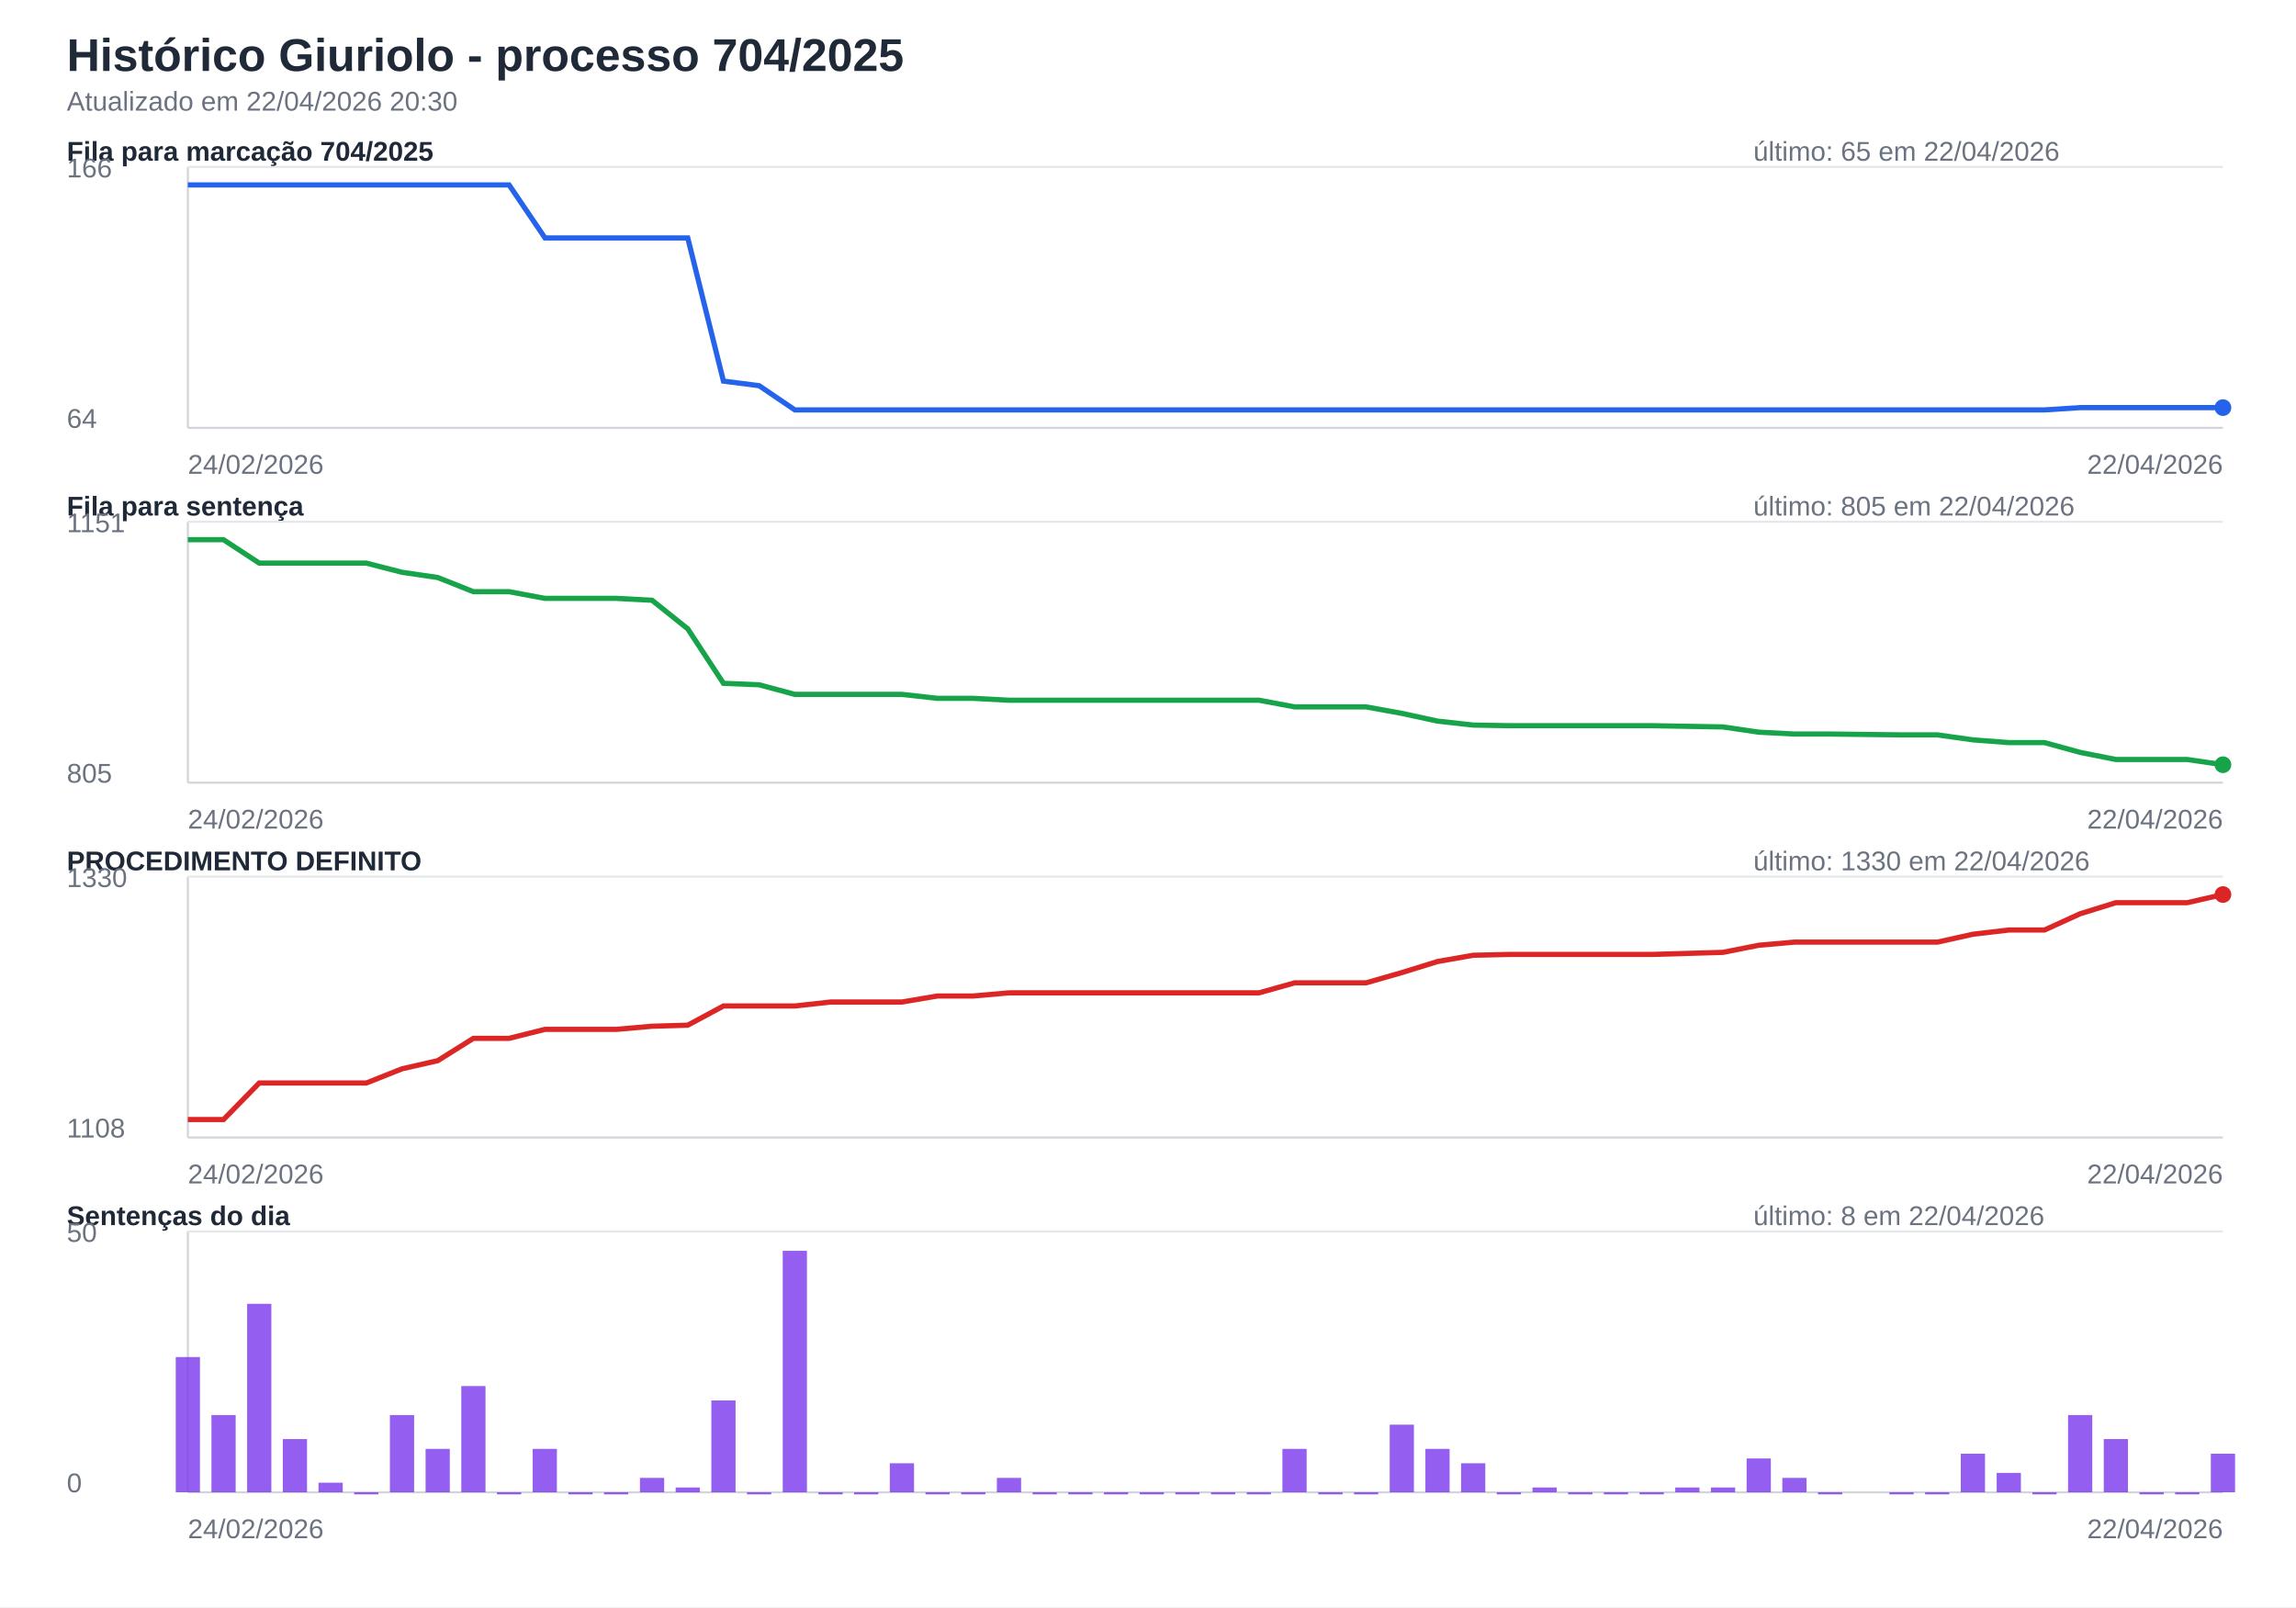
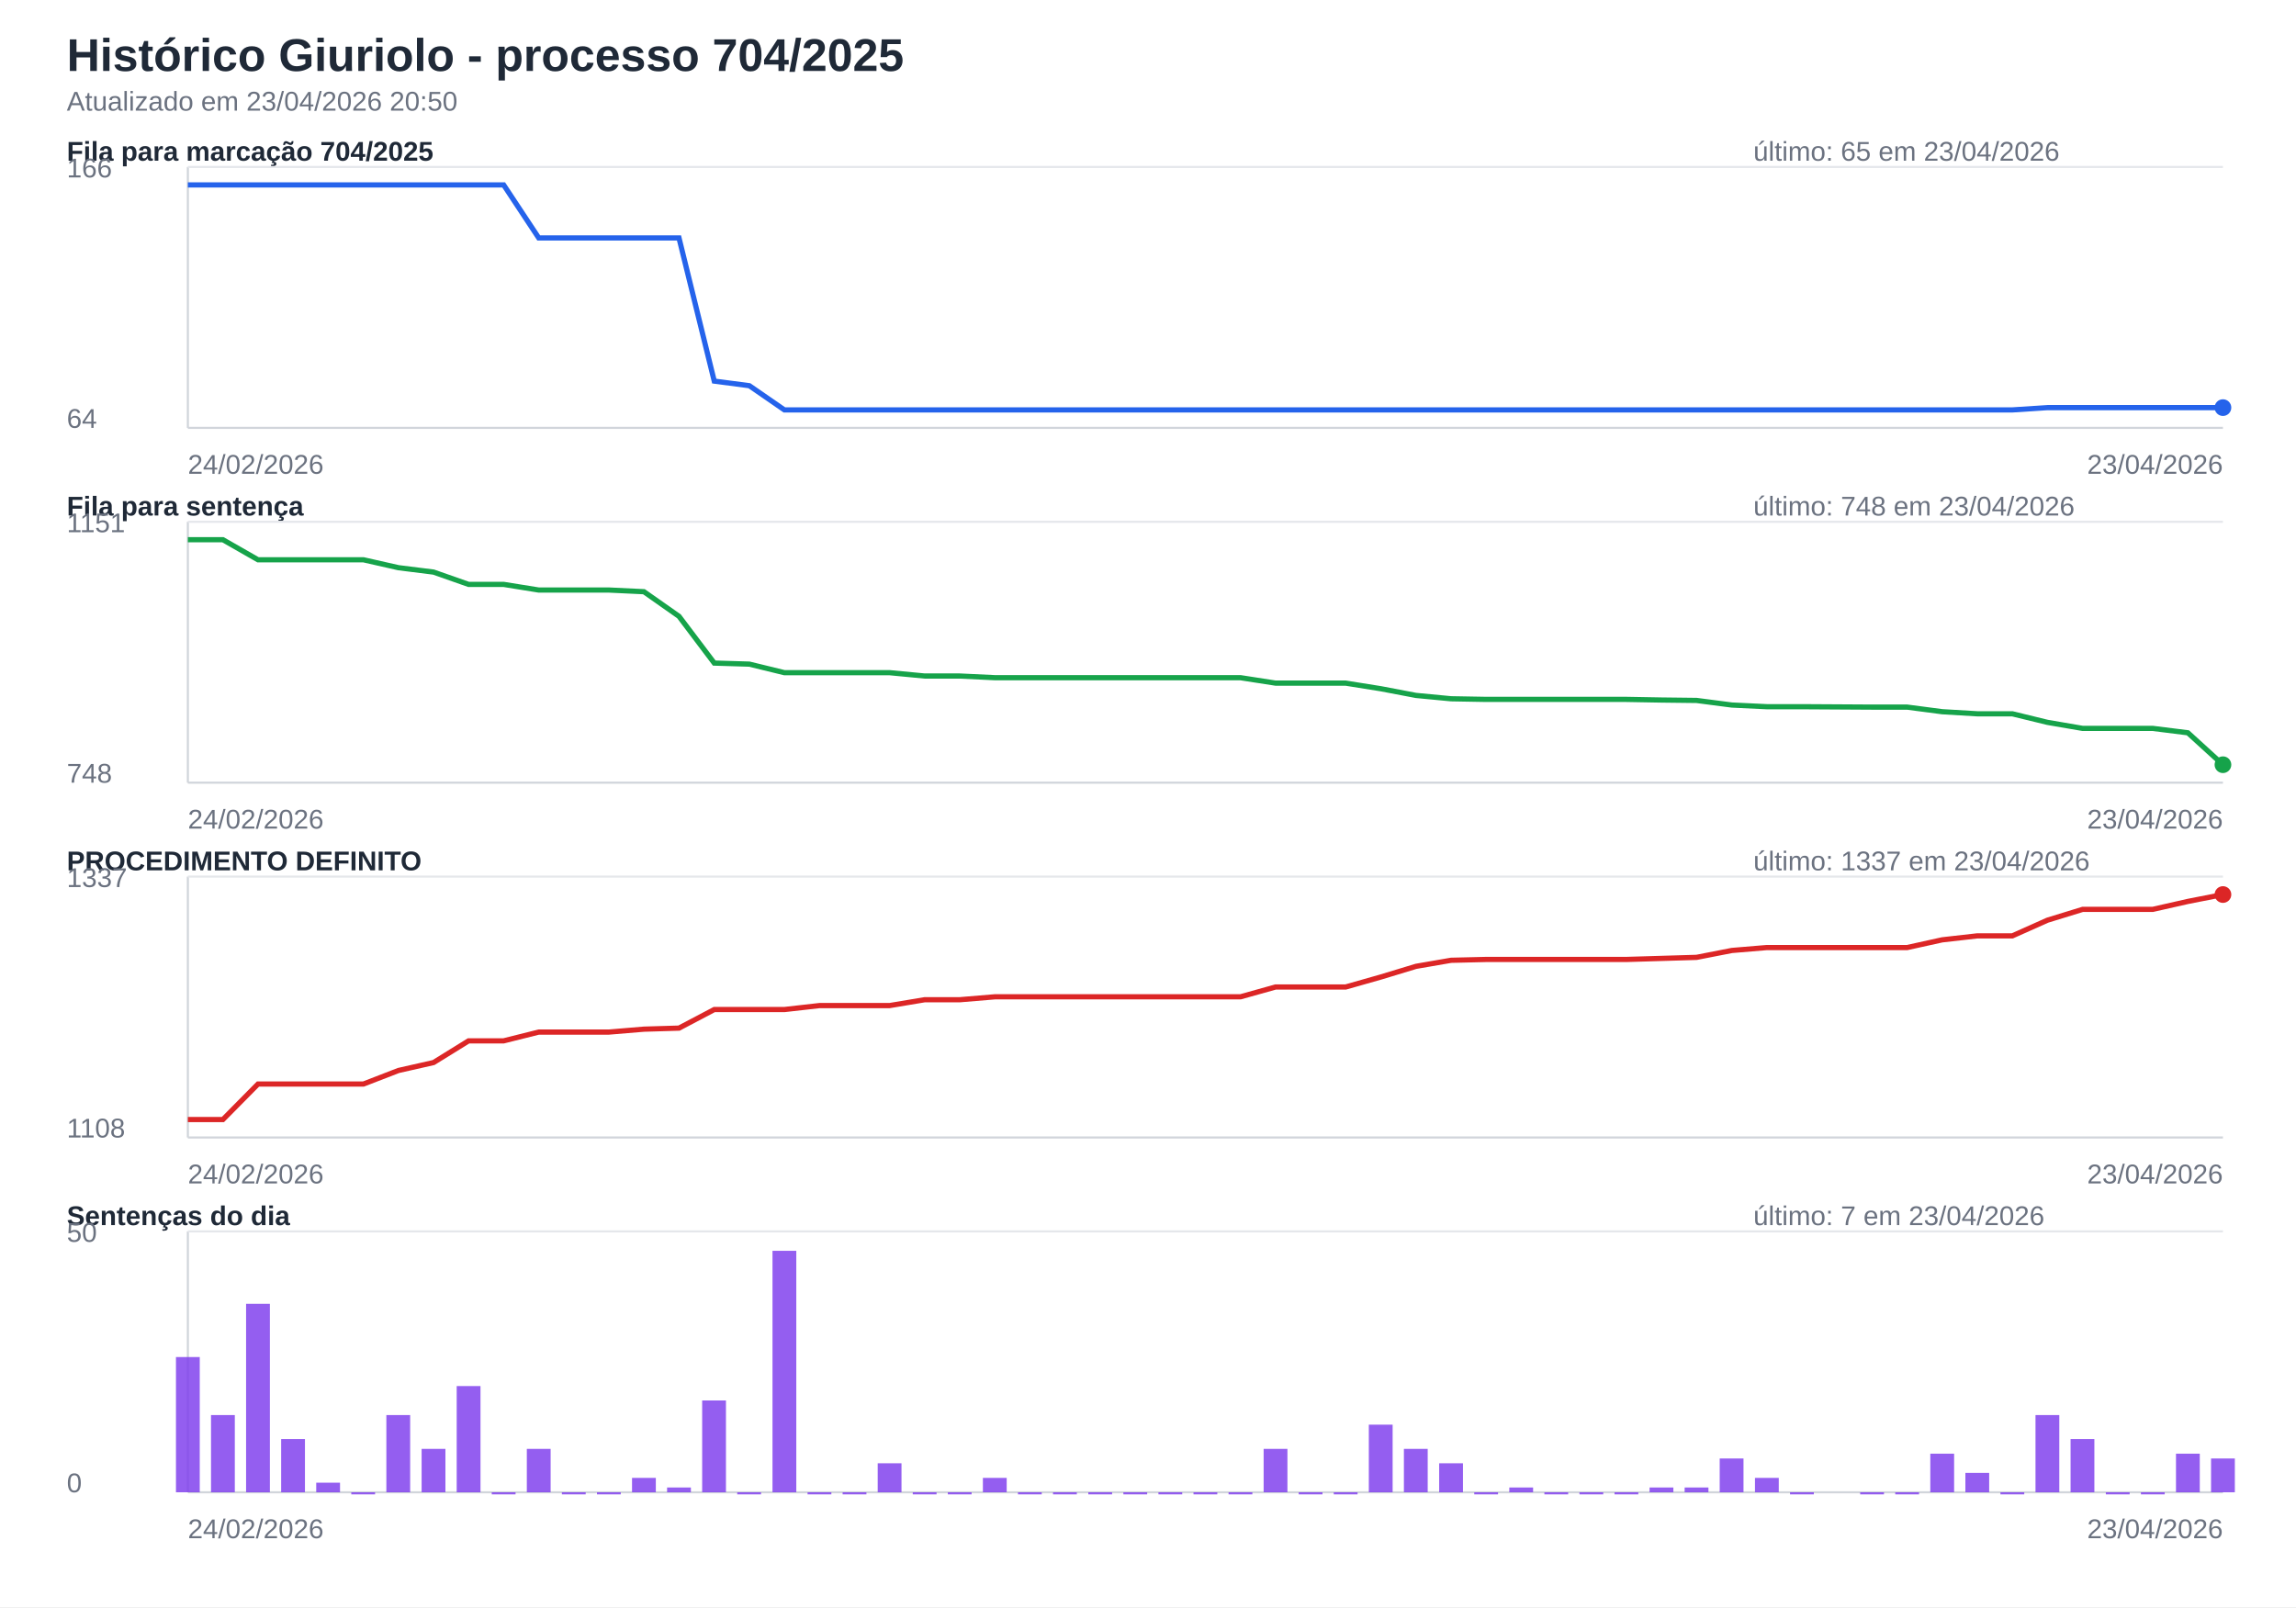
<svg xmlns="http://www.w3.org/2000/svg" width="1100" height="770" viewBox="0 0 1100 770">
  <rect width="100%" height="100%" fill="#ffffff" />
  <style>text{font-family:Segoe UI,Arial,sans-serif;font-size:13px;fill:#1f2937}.titulo{font-size:22px;font-weight:700}.sub{fill:#6b7280}.eixo{stroke:#d1d5db;stroke-width:1}.grade{stroke:#e5e7eb;stroke-width:1}.linha{fill:none;stroke-width:2.5}.barra{opacity:.82}</style>
  <text class="titulo" x="32" y="34">Histórico Giuriolo - processo 704/2025</text>
-   <text class="sub" x="32" y="53">Atualizado em 22/04/2026 20:30</text>
+   <text class="sub" x="32" y="53">Atualizado em 23/04/2026 20:50</text>
  <text x="32" y="77" font-weight="700">Fila para marcação 704/2025</text>
-   <text class="sub" x="840" y="77">último: 65 em 22/04/2026</text>
+   <text class="sub" x="840" y="77">último: 65 em 23/04/2026</text>
  <line class="eixo" x1="90" y1="205" x2="1065" y2="205" />
  <line class="eixo" x1="90" y1="80" x2="90" y2="205" />
  <line class="grade" x1="90" y1="80" x2="1065" y2="80" />
  <text class="sub" x="32" y="85">166</text>
  <text class="sub" x="32" y="205">64</text>
-   <path class="linha" stroke="#2563eb" d="M90.0,88.6 L107.1,88.6 L124.2,88.6 L141.3,88.6 L158.4,88.6 L175.5,88.6 L192.6,88.6 L209.7,88.6 L226.8,88.6 L243.9,88.6 L261.1,114.0 L278.2,114.0 L295.3,114.0 L312.4,114.0 L329.5,114.0 L346.6,182.6 L363.7,184.8 L380.8,196.4 L397.9,196.4 L415.0,196.4 L432.1,196.4 L449.2,196.4 L466.3,196.4 L483.4,196.4 L500.5,196.4 L517.6,196.4 L534.7,196.4 L551.8,196.4 L568.9,196.4 L586.1,196.4 L603.2,196.4 L620.3,196.4 L637.4,196.4 L654.5,196.4 L671.6,196.4 L688.7,196.4 L705.8,196.4 L722.9,196.4 L740.0,196.4 L757.1,196.4 L774.2,196.4 L791.3,196.4 L808.4,196.4 L825.5,196.4 L842.6,196.4 L859.7,196.4 L876.8,196.4 L911.1,196.4 L928.2,196.4 L945.3,196.4 L962.4,196.4 L979.5,196.4 L996.6,195.3 L1013.7,195.3 L1030.8,195.3 L1047.9,195.3 L1065.0,195.3" />
+   <path class="linha" stroke="#2563eb" d="M90.0,88.6 L106.8,88.6 L123.6,88.6 L140.4,88.6 L157.2,88.6 L174.1,88.6 L190.9,88.6 L207.7,88.6 L224.5,88.6 L241.3,88.6 L258.1,114.0 L274.9,114.0 L291.7,114.0 L308.5,114.0 L325.3,114.0 L342.2,182.6 L359.0,184.8 L375.8,196.4 L392.6,196.4 L409.4,196.4 L426.2,196.4 L443.0,196.4 L459.8,196.4 L476.6,196.4 L493.4,196.4 L510.3,196.4 L527.1,196.4 L543.9,196.4 L560.7,196.4 L577.5,196.4 L594.3,196.4 L611.1,196.4 L627.9,196.4 L644.7,196.4 L661.6,196.4 L678.4,196.4 L695.2,196.4 L712.0,196.4 L728.8,196.4 L745.6,196.4 L762.4,196.4 L779.2,196.4 L796.0,196.4 L812.8,196.4 L829.7,196.4 L846.5,196.4 L863.3,196.4 L896.9,196.4 L913.7,196.4 L930.5,196.4 L947.3,196.4 L964.1,196.4 L980.9,195.3 L997.8,195.3 L1014.6,195.3 L1031.4,195.3 L1048.2,195.3 L1065.0,195.3" />
  <circle cx="1065.0" cy="195.3" r="4" fill="#2563eb" />
  <text class="sub" x="90" y="227">24/02/2026</text>
-   <text class="sub" text-anchor="end" x="1065" y="227">22/04/2026</text>
+   <text class="sub" text-anchor="end" x="1065" y="227">23/04/2026</text>
  <text x="32" y="247" font-weight="700">Fila para sentença</text>
-   <text class="sub" x="840" y="247">último: 805 em 22/04/2026</text>
+   <text class="sub" x="840" y="247">último: 748 em 23/04/2026</text>
  <line class="eixo" x1="90" y1="375" x2="1065" y2="375" />
  <line class="eixo" x1="90" y1="250" x2="90" y2="375" />
  <line class="grade" x1="90" y1="250" x2="1065" y2="250" />
  <text class="sub" x="32" y="255">1151</text>
-   <text class="sub" x="32" y="375">805</text>
-   <path class="linha" stroke="#16a34a" d="M90.0,258.6 L107.1,258.6 L124.2,269.8 L141.3,269.8 L158.4,269.8 L175.5,269.8 L192.6,274.2 L209.7,276.7 L226.8,283.5 L243.9,283.5 L261.1,286.7 L278.2,286.7 L295.3,286.7 L312.4,287.6 L329.5,301.3 L346.6,327.4 L363.7,328.1 L380.8,332.7 L397.9,332.7 L415.0,332.7 L432.1,332.7 L449.2,334.6 L466.3,334.6 L483.4,335.5 L500.5,335.5 L517.6,335.5 L534.7,335.5 L551.8,335.5 L568.9,335.5 L586.1,335.5 L603.2,335.5 L620.3,338.7 L637.4,338.7 L654.5,338.7 L671.6,341.8 L688.7,345.5 L705.8,347.4 L722.9,347.7 L740.0,347.7 L757.1,347.7 L774.2,347.7 L791.3,347.7 L808.4,348.0 L825.5,348.3 L842.6,350.8 L859.7,351.7 L876.8,351.7 L911.1,352.1 L928.2,352.1 L945.3,354.5 L962.4,355.8 L979.5,355.8 L996.6,360.5 L1013.7,363.9 L1030.8,363.9 L1047.9,363.9 L1065.0,366.4" />
+   <text class="sub" x="32" y="375">748</text>
+   <path class="linha" stroke="#16a34a" d="M90.0,258.6 L106.8,258.6 L123.6,268.2 L140.4,268.2 L157.2,268.2 L174.1,268.2 L190.9,272.0 L207.7,274.1 L224.5,280.0 L241.3,280.0 L258.1,282.7 L274.9,282.7 L291.7,282.7 L308.5,283.5 L325.3,295.3 L342.2,317.7 L359.0,318.2 L375.8,322.3 L392.6,322.3 L409.4,322.3 L426.2,322.3 L443.0,323.9 L459.8,323.9 L476.6,324.7 L493.4,324.7 L510.3,324.7 L527.1,324.7 L543.9,324.7 L560.7,324.7 L577.5,324.7 L594.3,324.7 L611.1,327.3 L627.9,327.3 L644.7,327.3 L661.6,330.0 L678.4,333.2 L695.2,334.8 L712.0,335.1 L728.8,335.1 L745.6,335.1 L762.4,335.1 L779.2,335.1 L796.0,335.4 L812.8,335.6 L829.7,337.8 L846.5,338.6 L863.3,338.6 L896.9,338.8 L913.7,338.8 L930.5,341.0 L947.3,342.0 L964.1,342.0 L980.9,346.1 L997.8,349.0 L1014.6,349.0 L1031.4,349.0 L1048.2,351.1 L1065.0,366.4" />
  <circle cx="1065.0" cy="366.4" r="4" fill="#16a34a" />
  <text class="sub" x="90" y="397">24/02/2026</text>
-   <text class="sub" text-anchor="end" x="1065" y="397">22/04/2026</text>
+   <text class="sub" text-anchor="end" x="1065" y="397">23/04/2026</text>
  <text x="32" y="417" font-weight="700">PROCEDIMENTO DEFINITO</text>
-   <text class="sub" x="840" y="417">último: 1330 em 22/04/2026</text>
+   <text class="sub" x="840" y="417">último: 1337 em 23/04/2026</text>
  <line class="eixo" x1="90" y1="545" x2="1065" y2="545" />
  <line class="eixo" x1="90" y1="420" x2="90" y2="545" />
  <line class="grade" x1="90" y1="420" x2="1065" y2="420" />
-   <text class="sub" x="32" y="425">1330</text>
+   <text class="sub" x="32" y="425">1337</text>
  <text class="sub" x="32" y="545">1108</text>
-   <path class="linha" stroke="#dc2626" d="M90.0,536.4 L107.1,536.4 L124.2,518.9 L141.3,518.9 L158.4,518.9 L175.5,518.9 L192.6,512.1 L209.7,508.2 L226.8,497.5 L243.9,497.5 L261.1,493.2 L278.2,493.2 L295.3,493.2 L312.4,491.7 L329.5,491.2 L346.6,482.0 L363.7,482.0 L380.8,482.0 L397.9,480.1 L415.0,480.1 L432.1,480.1 L449.2,477.2 L466.3,477.2 L483.4,475.7 L500.5,475.7 L517.6,475.7 L534.7,475.7 L551.8,475.7 L568.9,475.7 L586.1,475.7 L603.2,475.7 L620.3,470.9 L637.4,470.9 L654.5,470.9 L671.6,466.0 L688.7,460.7 L705.8,457.7 L722.9,457.3 L740.0,457.3 L757.1,457.3 L774.2,457.3 L791.3,457.3 L808.4,456.8 L825.5,456.3 L842.6,452.9 L859.7,451.4 L876.8,451.4 L911.1,451.4 L928.2,451.4 L945.3,447.6 L962.4,445.6 L979.5,445.6 L996.6,437.8 L1013.7,432.5 L1030.8,432.5 L1047.9,432.5 L1065.0,428.6" />
+   <path class="linha" stroke="#dc2626" d="M90.0,536.4 L106.8,536.4 L123.6,519.4 L140.4,519.4 L157.2,519.4 L174.1,519.4 L190.9,512.9 L207.7,509.1 L224.5,498.7 L241.3,498.7 L258.1,494.5 L274.9,494.5 L291.7,494.5 L308.5,493.1 L325.3,492.6 L342.2,483.7 L359.0,483.7 L375.8,483.7 L392.6,481.8 L409.4,481.8 L426.2,481.8 L443.0,479.0 L459.8,479.0 L476.6,477.6 L493.4,477.6 L510.3,477.6 L527.1,477.6 L543.9,477.6 L560.7,477.6 L577.5,477.6 L594.3,477.6 L611.1,472.9 L627.9,472.9 L644.7,472.9 L661.6,468.1 L678.4,463.0 L695.2,460.1 L712.0,459.7 L728.8,459.7 L745.6,459.7 L762.4,459.7 L779.2,459.7 L796.0,459.2 L812.8,458.7 L829.7,455.4 L846.5,454.0 L863.3,454.0 L896.9,454.0 L913.7,454.0 L930.5,450.3 L947.3,448.4 L964.1,448.4 L980.9,440.9 L997.8,435.7 L1014.6,435.7 L1031.4,435.7 L1048.2,431.9 L1065.0,428.6" />
  <circle cx="1065.0" cy="428.6" r="4" fill="#dc2626" />
  <text class="sub" x="90" y="567">24/02/2026</text>
-   <text class="sub" text-anchor="end" x="1065" y="567">22/04/2026</text>
+   <text class="sub" text-anchor="end" x="1065" y="567">23/04/2026</text>
  <text x="32" y="587" font-weight="700">Sentenças do dia</text>
-   <text class="sub" x="840" y="587">último: 8 em 22/04/2026</text>
+   <text class="sub" x="840" y="587">último: 7 em 23/04/2026</text>
  <line class="eixo" x1="90" y1="715" x2="1065" y2="715" />
  <line class="eixo" x1="90" y1="590" x2="90" y2="715" />
  <line class="grade" x1="90" y1="590" x2="1065" y2="590" />
  <text class="sub" x="32" y="595">50</text>
  <text class="sub" x="32" y="715">0</text>
-   <rect class="barra" x="84.2" y="650.2" width="11.6" height="64.8" fill="#7c3aed" />
-   <rect class="barra" x="101.3" y="678.0" width="11.6" height="37.0" fill="#7c3aed" />
-   <rect class="barra" x="118.4" y="624.7" width="11.6" height="90.3" fill="#7c3aed" />
-   <rect class="barra" x="135.5" y="689.5" width="11.6" height="25.5" fill="#7c3aed" />
-   <rect class="barra" x="152.6" y="710.4" width="11.6" height="4.6" fill="#7c3aed" />
-   <rect class="barra" x="169.7" y="715.0" width="11.6" height="1.0" fill="#7c3aed" />
-   <rect class="barra" x="186.8" y="678.0" width="11.6" height="37.0" fill="#7c3aed" />
-   <rect class="barra" x="203.9" y="694.2" width="11.6" height="20.8" fill="#7c3aed" />
-   <rect class="barra" x="221.0" y="664.1" width="11.6" height="50.9" fill="#7c3aed" />
-   <rect class="barra" x="238.1" y="715.0" width="11.6" height="1.0" fill="#7c3aed" />
-   <rect class="barra" x="255.2" y="694.2" width="11.6" height="20.8" fill="#7c3aed" />
-   <rect class="barra" x="272.3" y="715.0" width="11.6" height="1.0" fill="#7c3aed" />
-   <rect class="barra" x="289.4" y="715.0" width="11.6" height="1.0" fill="#7c3aed" />
-   <rect class="barra" x="306.6" y="708.1" width="11.6" height="6.9" fill="#7c3aed" />
-   <rect class="barra" x="323.7" y="712.7" width="11.6" height="2.3" fill="#7c3aed" />
-   <rect class="barra" x="340.8" y="671.0" width="11.6" height="44.0" fill="#7c3aed" />
-   <rect class="barra" x="357.9" y="715.0" width="11.6" height="1.0" fill="#7c3aed" />
-   <rect class="barra" x="375.0" y="599.3" width="11.6" height="115.7" fill="#7c3aed" />
-   <rect class="barra" x="392.1" y="715.0" width="11.6" height="1.0" fill="#7c3aed" />
-   <rect class="barra" x="409.2" y="715.0" width="11.6" height="1.0" fill="#7c3aed" />
-   <rect class="barra" x="426.3" y="701.1" width="11.6" height="13.9" fill="#7c3aed" />
-   <rect class="barra" x="443.4" y="715.0" width="11.6" height="1.0" fill="#7c3aed" />
-   <rect class="barra" x="460.5" y="715.0" width="11.6" height="1.0" fill="#7c3aed" />
-   <rect class="barra" x="477.6" y="708.1" width="11.6" height="6.9" fill="#7c3aed" />
-   <rect class="barra" x="494.7" y="715.0" width="11.6" height="1.0" fill="#7c3aed" />
-   <rect class="barra" x="511.8" y="715.0" width="11.6" height="1.0" fill="#7c3aed" />
-   <rect class="barra" x="528.9" y="715.0" width="11.6" height="1.0" fill="#7c3aed" />
-   <rect class="barra" x="546.0" y="715.0" width="11.6" height="1.0" fill="#7c3aed" />
-   <rect class="barra" x="563.1" y="715.0" width="11.6" height="1.0" fill="#7c3aed" />
-   <rect class="barra" x="580.2" y="715.0" width="11.6" height="1.0" fill="#7c3aed" />
-   <rect class="barra" x="597.3" y="715.0" width="11.6" height="1.0" fill="#7c3aed" />
-   <rect class="barra" x="614.4" y="694.2" width="11.6" height="20.8" fill="#7c3aed" />
-   <rect class="barra" x="631.6" y="715.0" width="11.6" height="1.0" fill="#7c3aed" />
-   <rect class="barra" x="648.7" y="715.0" width="11.6" height="1.0" fill="#7c3aed" />
-   <rect class="barra" x="665.8" y="682.6" width="11.6" height="32.4" fill="#7c3aed" />
-   <rect class="barra" x="682.9" y="694.2" width="11.6" height="20.8" fill="#7c3aed" />
-   <rect class="barra" x="700.0" y="701.1" width="11.6" height="13.9" fill="#7c3aed" />
-   <rect class="barra" x="717.1" y="715.0" width="11.6" height="1.0" fill="#7c3aed" />
-   <rect class="barra" x="734.2" y="712.7" width="11.6" height="2.3" fill="#7c3aed" />
-   <rect class="barra" x="751.3" y="715.0" width="11.6" height="1.0" fill="#7c3aed" />
-   <rect class="barra" x="768.4" y="715.0" width="11.6" height="1.0" fill="#7c3aed" />
-   <rect class="barra" x="785.5" y="715.0" width="11.6" height="1.0" fill="#7c3aed" />
-   <rect class="barra" x="802.6" y="712.7" width="11.6" height="2.3" fill="#7c3aed" />
-   <rect class="barra" x="819.7" y="712.7" width="11.6" height="2.3" fill="#7c3aed" />
-   <rect class="barra" x="836.8" y="698.8" width="11.6" height="16.2" fill="#7c3aed" />
-   <rect class="barra" x="853.9" y="708.1" width="11.6" height="6.9" fill="#7c3aed" />
-   <rect class="barra" x="871.0" y="715.0" width="11.6" height="1.0" fill="#7c3aed" />
-   <rect class="barra" x="905.2" y="715.0" width="11.6" height="1.0" fill="#7c3aed" />
-   <rect class="barra" x="922.3" y="715.0" width="11.6" height="1.0" fill="#7c3aed" />
-   <rect class="barra" x="939.4" y="696.5" width="11.6" height="18.5" fill="#7c3aed" />
-   <rect class="barra" x="956.6" y="705.7" width="11.6" height="9.3" fill="#7c3aed" />
-   <rect class="barra" x="973.7" y="715.0" width="11.6" height="1.0" fill="#7c3aed" />
-   <rect class="barra" x="990.8" y="678.0" width="11.6" height="37.0" fill="#7c3aed" />
-   <rect class="barra" x="1007.9" y="689.5" width="11.6" height="25.5" fill="#7c3aed" />
-   <rect class="barra" x="1025.0" y="715.0" width="11.6" height="1.0" fill="#7c3aed" />
-   <rect class="barra" x="1042.1" y="715.0" width="11.6" height="1.0" fill="#7c3aed" />
-   <rect class="barra" x="1059.2" y="696.5" width="11.6" height="18.5" fill="#7c3aed" />
+   <rect class="barra" x="84.3" y="650.2" width="11.4" height="64.8" fill="#7c3aed" />
+   <rect class="barra" x="101.1" y="678.0" width="11.4" height="37.0" fill="#7c3aed" />
+   <rect class="barra" x="117.9" y="624.7" width="11.4" height="90.3" fill="#7c3aed" />
+   <rect class="barra" x="134.7" y="689.5" width="11.4" height="25.5" fill="#7c3aed" />
+   <rect class="barra" x="151.5" y="710.4" width="11.4" height="4.6" fill="#7c3aed" />
+   <rect class="barra" x="168.3" y="715.0" width="11.4" height="1.0" fill="#7c3aed" />
+   <rect class="barra" x="185.1" y="678.0" width="11.4" height="37.0" fill="#7c3aed" />
+   <rect class="barra" x="202.0" y="694.2" width="11.4" height="20.8" fill="#7c3aed" />
+   <rect class="barra" x="218.8" y="664.1" width="11.4" height="50.9" fill="#7c3aed" />
+   <rect class="barra" x="235.6" y="715.0" width="11.4" height="1.0" fill="#7c3aed" />
+   <rect class="barra" x="252.4" y="694.2" width="11.4" height="20.8" fill="#7c3aed" />
+   <rect class="barra" x="269.2" y="715.0" width="11.4" height="1.0" fill="#7c3aed" />
+   <rect class="barra" x="286.0" y="715.0" width="11.4" height="1.0" fill="#7c3aed" />
+   <rect class="barra" x="302.8" y="708.1" width="11.4" height="6.9" fill="#7c3aed" />
+   <rect class="barra" x="319.6" y="712.7" width="11.4" height="2.3" fill="#7c3aed" />
+   <rect class="barra" x="336.4" y="671.0" width="11.4" height="44.0" fill="#7c3aed" />
+   <rect class="barra" x="353.2" y="715.0" width="11.4" height="1.0" fill="#7c3aed" />
+   <rect class="barra" x="370.1" y="599.3" width="11.4" height="115.7" fill="#7c3aed" />
+   <rect class="barra" x="386.9" y="715.0" width="11.4" height="1.0" fill="#7c3aed" />
+   <rect class="barra" x="403.7" y="715.0" width="11.4" height="1.0" fill="#7c3aed" />
+   <rect class="barra" x="420.5" y="701.1" width="11.4" height="13.9" fill="#7c3aed" />
+   <rect class="barra" x="437.3" y="715.0" width="11.4" height="1.0" fill="#7c3aed" />
+   <rect class="barra" x="454.1" y="715.0" width="11.4" height="1.0" fill="#7c3aed" />
+   <rect class="barra" x="470.9" y="708.1" width="11.4" height="6.9" fill="#7c3aed" />
+   <rect class="barra" x="487.7" y="715.0" width="11.4" height="1.0" fill="#7c3aed" />
+   <rect class="barra" x="504.5" y="715.0" width="11.4" height="1.0" fill="#7c3aed" />
+   <rect class="barra" x="521.4" y="715.0" width="11.4" height="1.0" fill="#7c3aed" />
+   <rect class="barra" x="538.2" y="715.0" width="11.4" height="1.0" fill="#7c3aed" />
+   <rect class="barra" x="555.0" y="715.0" width="11.4" height="1.0" fill="#7c3aed" />
+   <rect class="barra" x="571.8" y="715.0" width="11.4" height="1.0" fill="#7c3aed" />
+   <rect class="barra" x="588.6" y="715.0" width="11.4" height="1.0" fill="#7c3aed" />
+   <rect class="barra" x="605.4" y="694.2" width="11.4" height="20.8" fill="#7c3aed" />
+   <rect class="barra" x="622.2" y="715.0" width="11.4" height="1.0" fill="#7c3aed" />
+   <rect class="barra" x="639.0" y="715.0" width="11.4" height="1.0" fill="#7c3aed" />
+   <rect class="barra" x="655.8" y="682.6" width="11.4" height="32.4" fill="#7c3aed" />
+   <rect class="barra" x="672.6" y="694.2" width="11.4" height="20.8" fill="#7c3aed" />
+   <rect class="barra" x="689.5" y="701.1" width="11.4" height="13.9" fill="#7c3aed" />
+   <rect class="barra" x="706.3" y="715.0" width="11.4" height="1.0" fill="#7c3aed" />
+   <rect class="barra" x="723.1" y="712.7" width="11.4" height="2.3" fill="#7c3aed" />
+   <rect class="barra" x="739.9" y="715.0" width="11.4" height="1.0" fill="#7c3aed" />
+   <rect class="barra" x="756.7" y="715.0" width="11.4" height="1.0" fill="#7c3aed" />
+   <rect class="barra" x="773.5" y="715.0" width="11.4" height="1.0" fill="#7c3aed" />
+   <rect class="barra" x="790.3" y="712.7" width="11.4" height="2.3" fill="#7c3aed" />
+   <rect class="barra" x="807.1" y="712.7" width="11.4" height="2.3" fill="#7c3aed" />
+   <rect class="barra" x="823.9" y="698.8" width="11.4" height="16.2" fill="#7c3aed" />
+   <rect class="barra" x="840.8" y="708.1" width="11.4" height="6.9" fill="#7c3aed" />
+   <rect class="barra" x="857.6" y="715.0" width="11.4" height="1.0" fill="#7c3aed" />
+   <rect class="barra" x="891.2" y="715.0" width="11.4" height="1.0" fill="#7c3aed" />
+   <rect class="barra" x="908.0" y="715.0" width="11.4" height="1.0" fill="#7c3aed" />
+   <rect class="barra" x="924.8" y="696.5" width="11.4" height="18.5" fill="#7c3aed" />
+   <rect class="barra" x="941.6" y="705.7" width="11.4" height="9.3" fill="#7c3aed" />
+   <rect class="barra" x="958.4" y="715.0" width="11.4" height="1.0" fill="#7c3aed" />
+   <rect class="barra" x="975.2" y="678.0" width="11.4" height="37.0" fill="#7c3aed" />
+   <rect class="barra" x="992.0" y="689.5" width="11.4" height="25.5" fill="#7c3aed" />
+   <rect class="barra" x="1008.9" y="715.0" width="11.4" height="1.0" fill="#7c3aed" />
+   <rect class="barra" x="1025.7" y="715.0" width="11.4" height="1.0" fill="#7c3aed" />
+   <rect class="barra" x="1042.5" y="696.5" width="11.4" height="18.5" fill="#7c3aed" />
+   <rect class="barra" x="1059.3" y="698.8" width="11.4" height="16.2" fill="#7c3aed" />
  <text class="sub" x="90" y="737">24/02/2026</text>
-   <text class="sub" text-anchor="end" x="1065" y="737">22/04/2026</text>
+   <text class="sub" text-anchor="end" x="1065" y="737">23/04/2026</text>
</svg>
